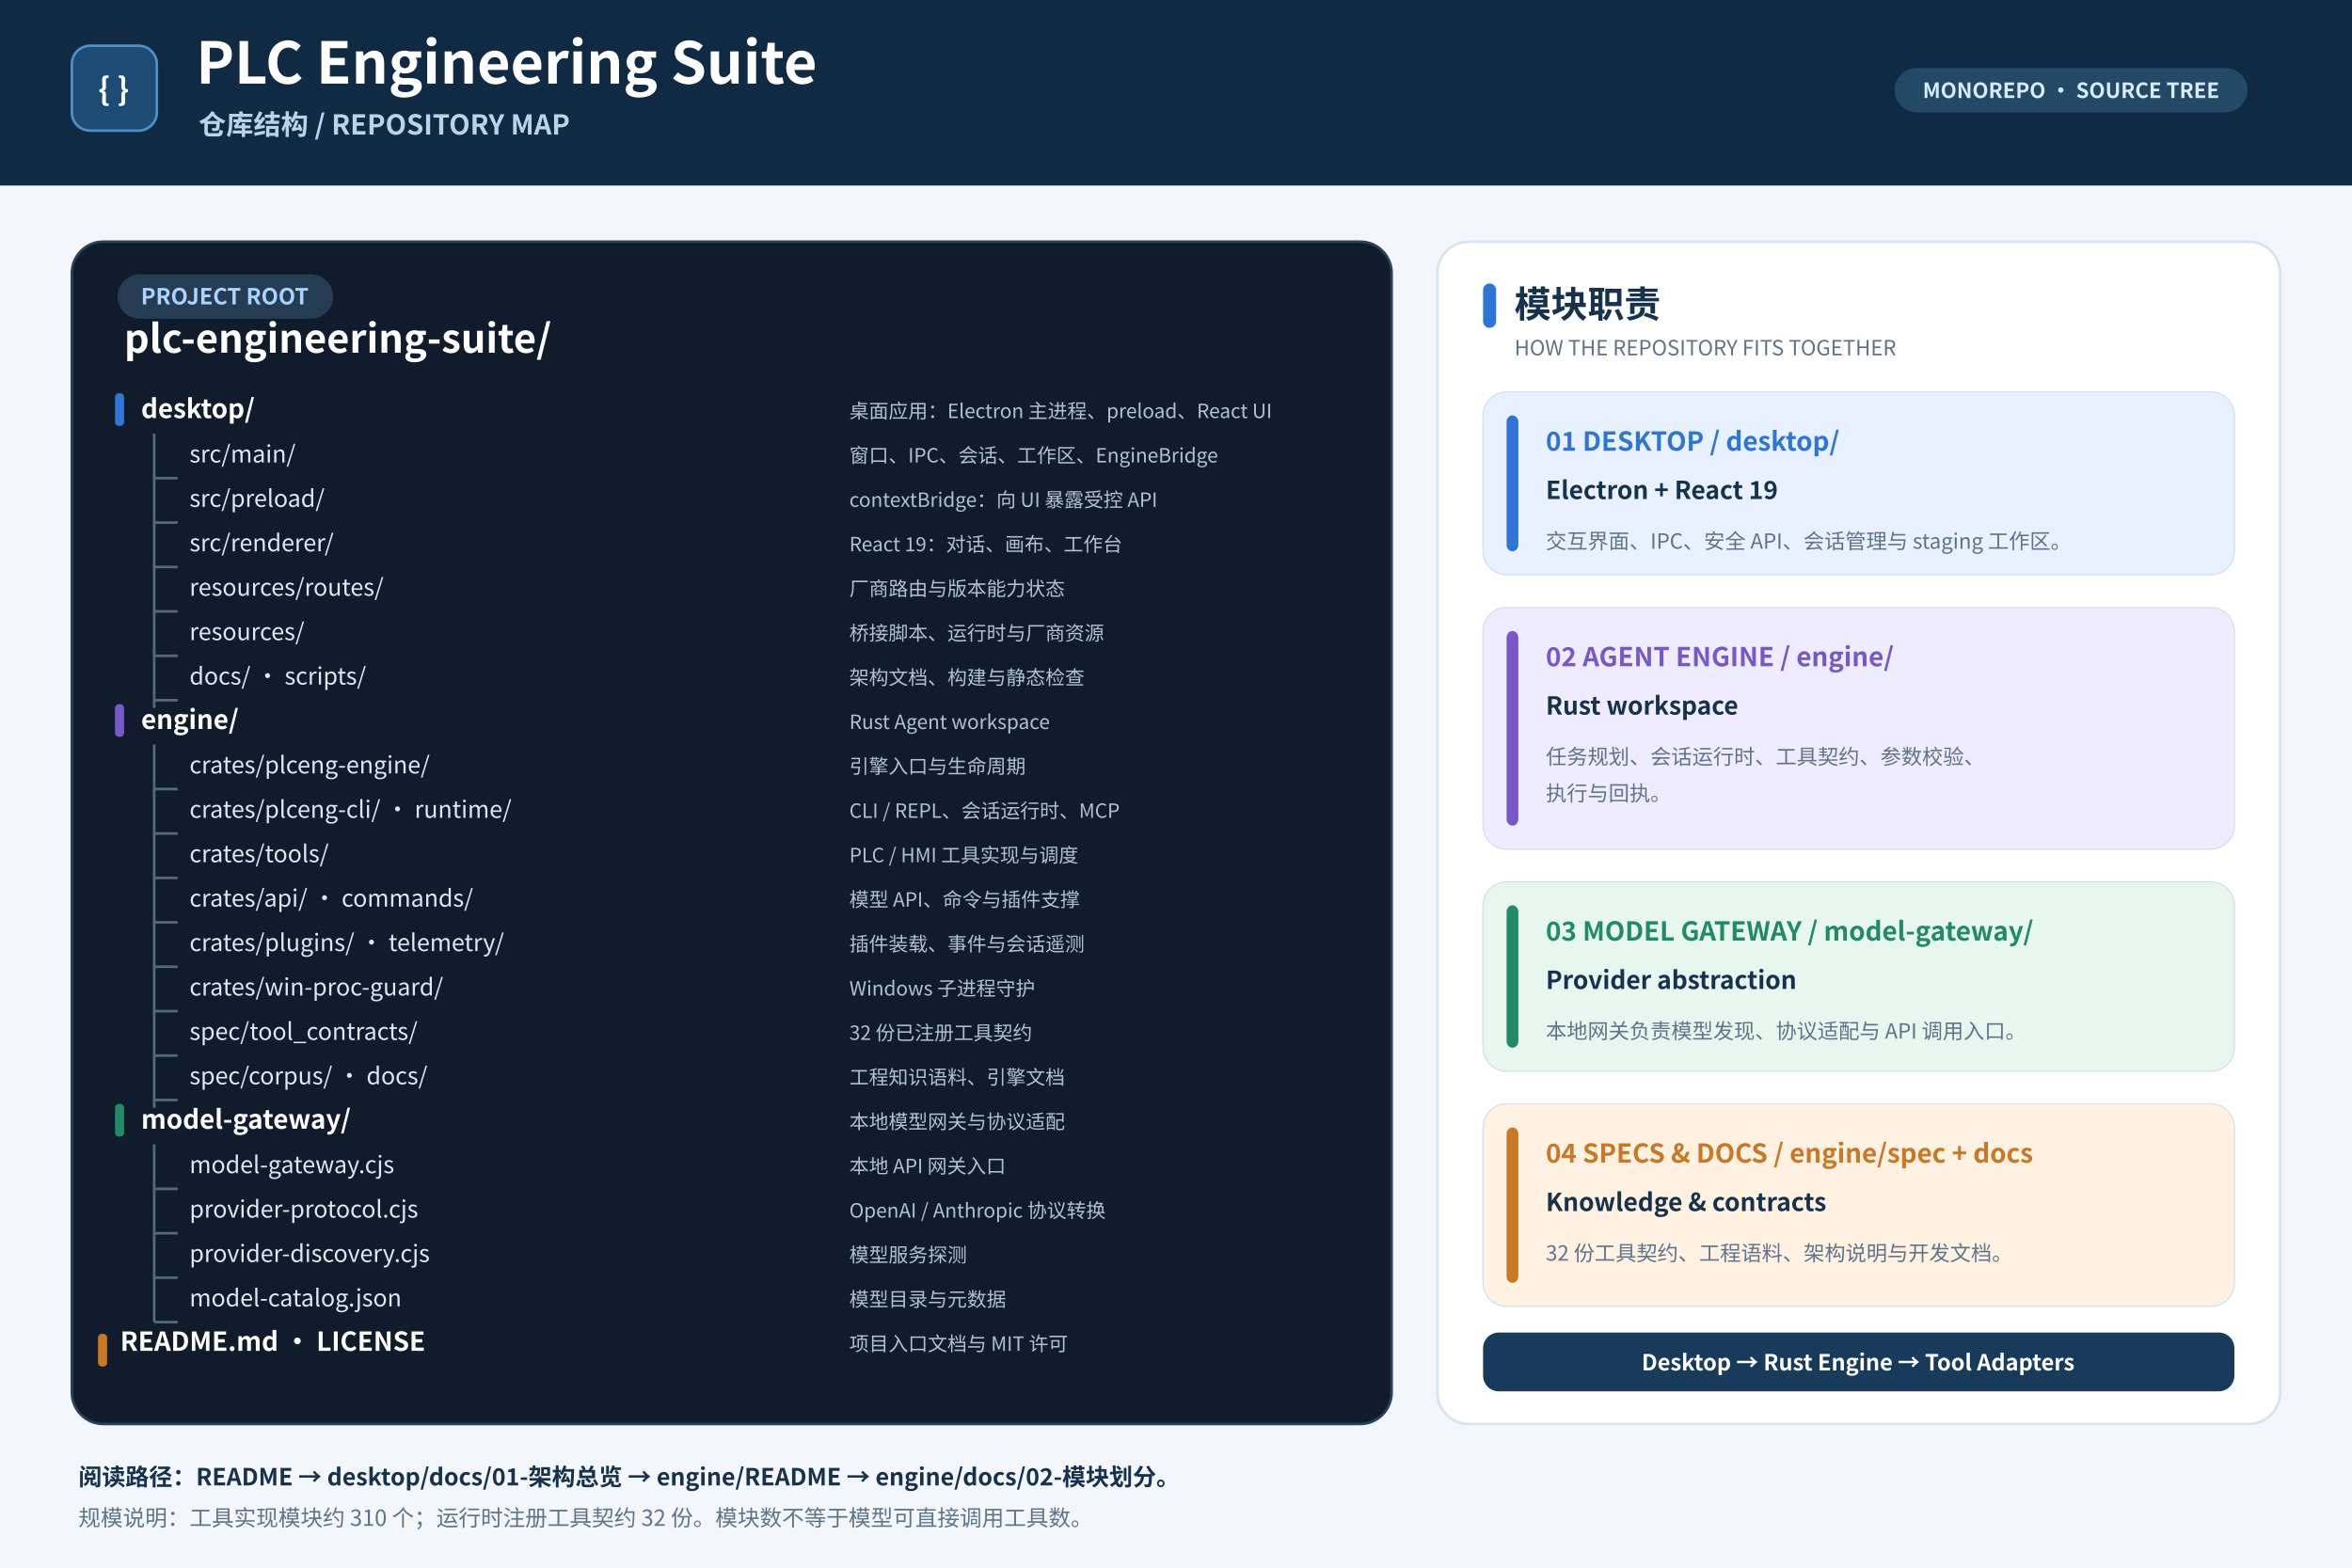
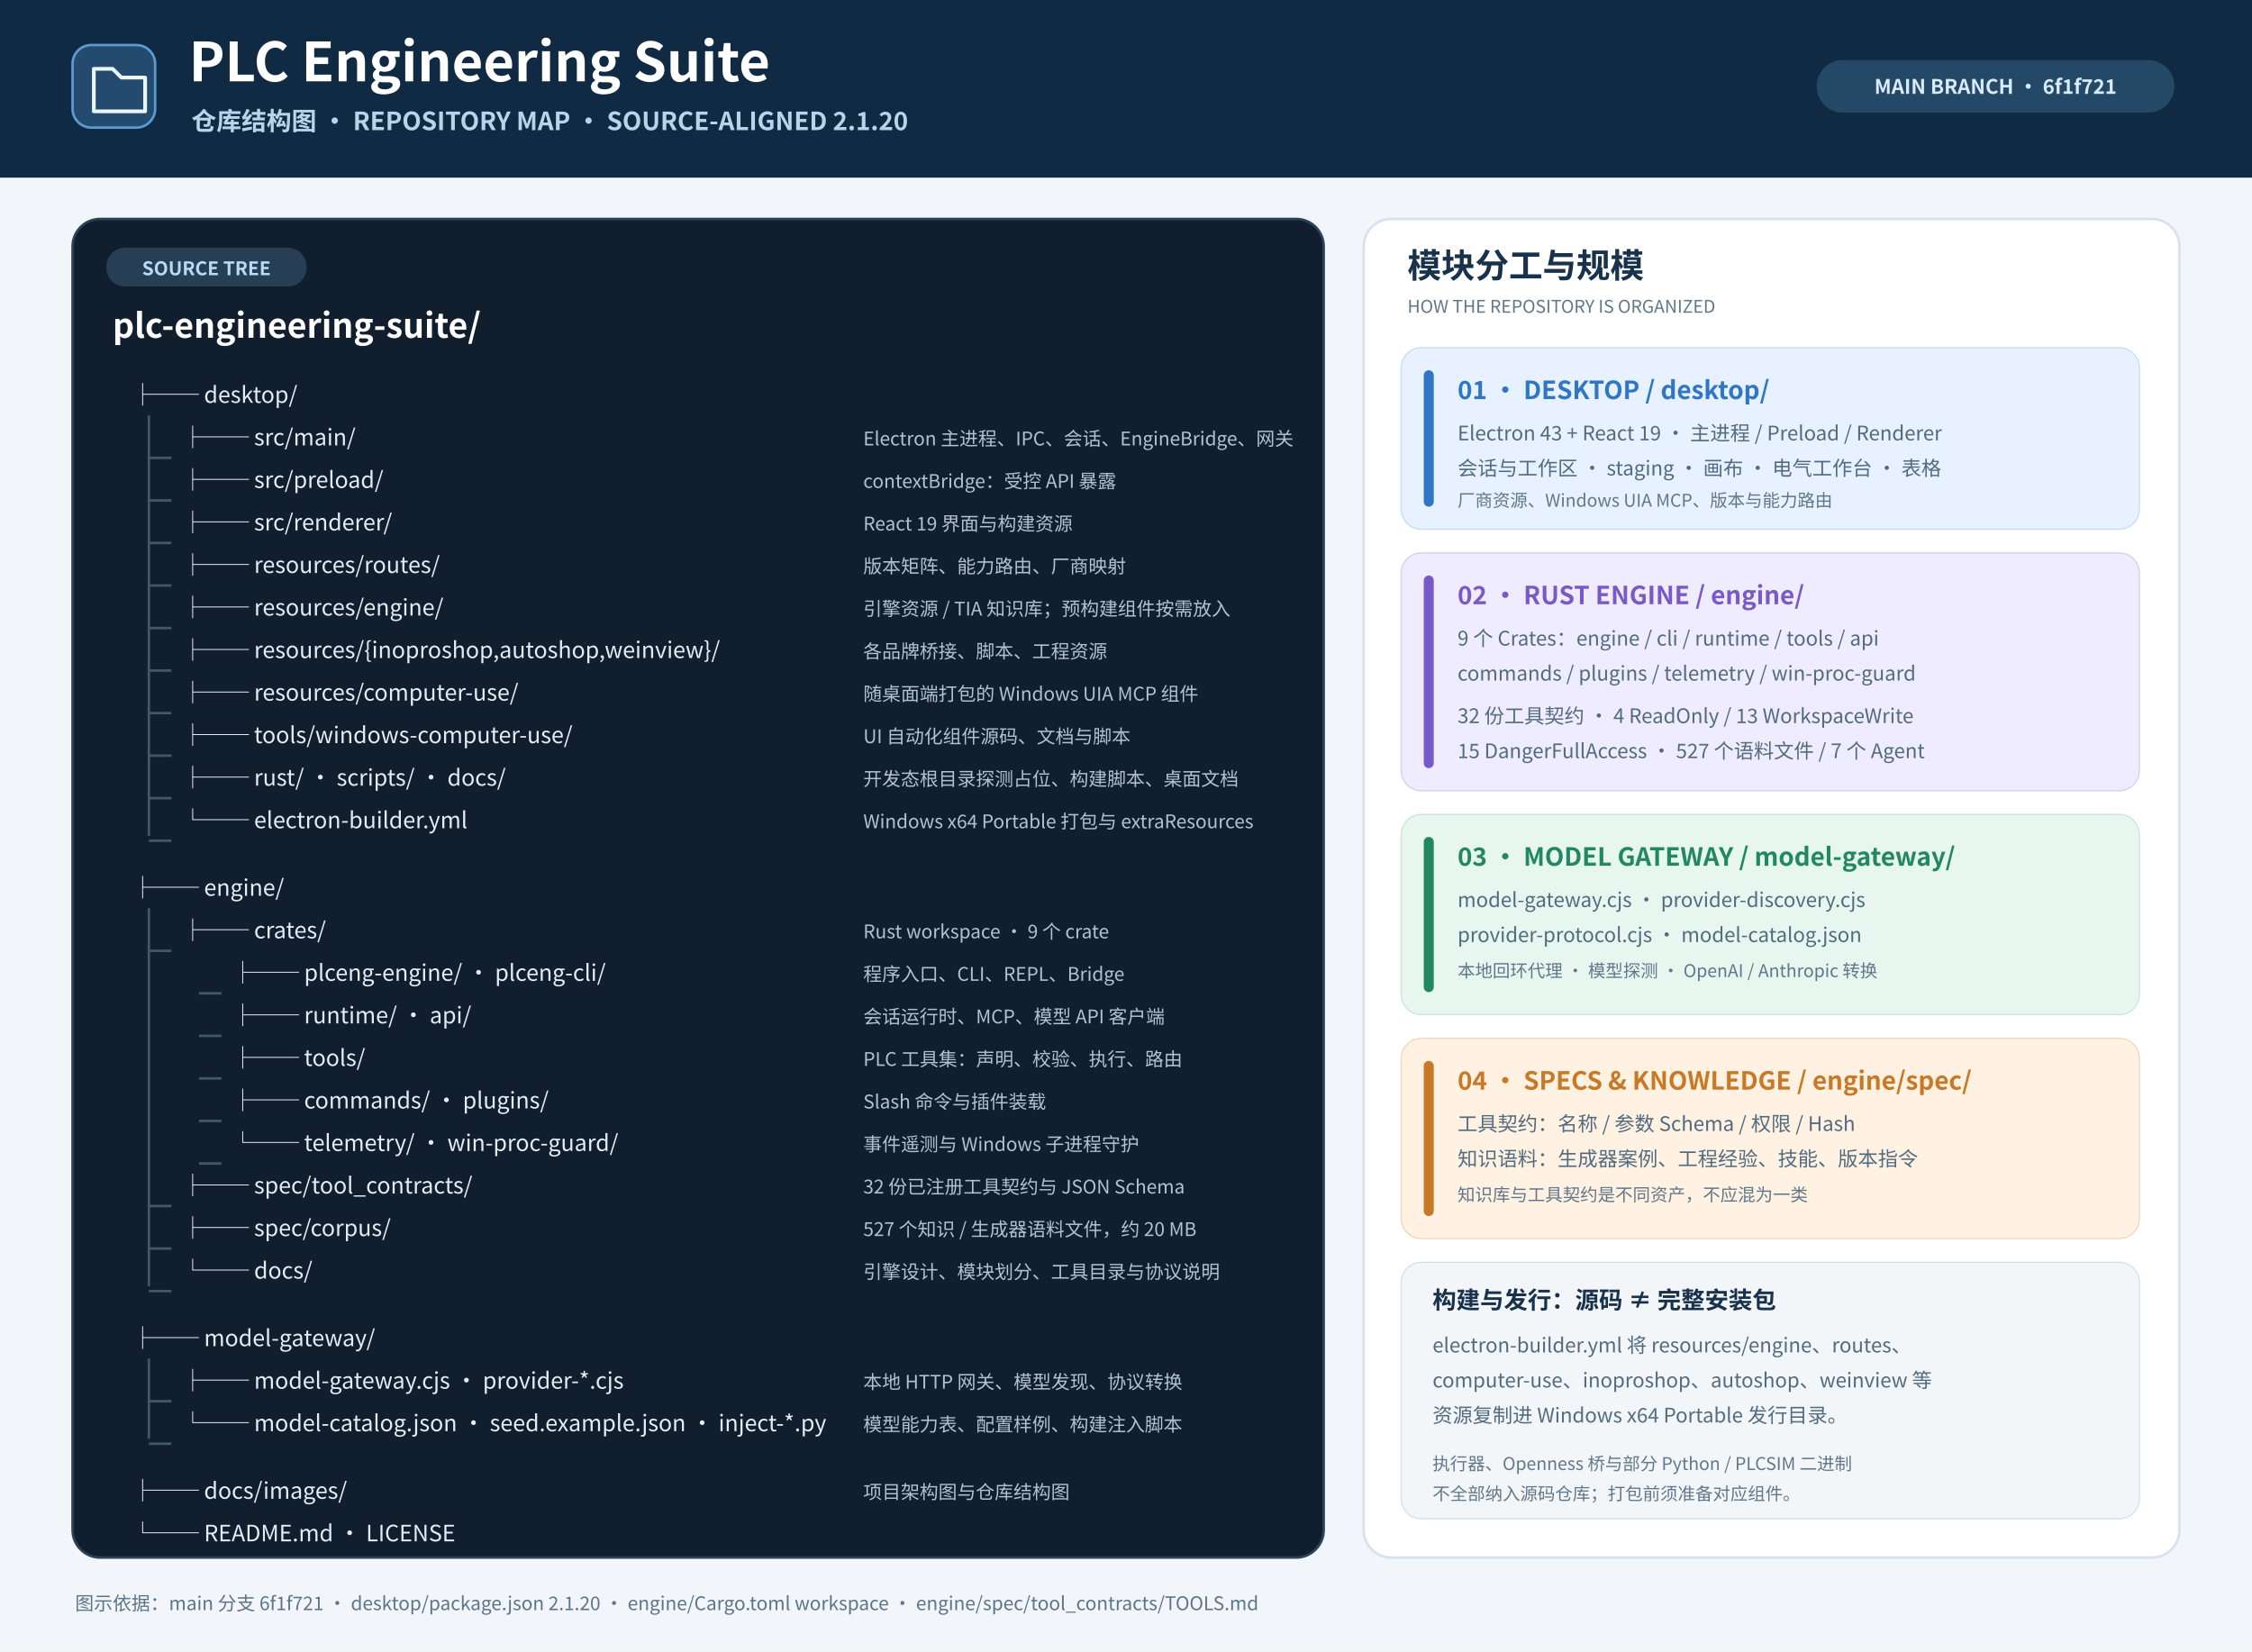
- <svg xmlns="http://www.w3.org/2000/svg" width="1800" height="1200" viewBox="0 0 1800 1200">
+ <svg xmlns="http://www.w3.org/2000/svg" width="1800" height="1320" viewBox="0 0 1800 1320">
  <defs>
-     <style>text{font-family:'Noto Sans CJK SC','Microsoft YaHei',Arial,sans-serif}</style>
+     <style>
+ text{font-family:"Noto Sans CJK SC","Microsoft YaHei","PingFang SC",Arial,sans-serif}
+ .h1{font-size:43px;font-weight:700;fill:#fff}.sub{font-size:20px;font-weight:600;fill:#B9D3E8}
+ .section{font-size:27px;font-weight:700;fill:#18324B}.tree{font-size:18px;fill:#E4EDF6}.comment{font-size:15px;fill:#AFC3D5}
+ .cardTitle{font-size:20px;font-weight:700}.body{font-size:16px;fill:#526B80}.small{font-size:14px;fill:#60778A}
+ </style>
  </defs>
-   <rect width="1800" height="1200" fill="#F3F7FC" />
+   <rect width="1800" height="1320" fill="#F2F6FB" />
  <rect width="1800" height="142" fill="#102A43" />
-   <rect x="55" y="35" width="65" height="65" rx="14" fill="#1E4B73" stroke="#4C8FCB" stroke-width="2" />
-   <text x="87" y="77" font-size="24" font-weight="700" fill="white" text-anchor="middle">{ }</text>
-   <text x="150" y="64" font-size="44" font-weight="700" fill="white">PLC Engineering Suite</text>
-   <text x="152" y="103" font-size="21" font-weight="700" fill="#BBD2E8">仓库结构 / REPOSITORY MAP</text>
-   <rect x="1450" y="52" width="270" height="34" rx="17" fill="#244967" />
-   <text x="1585" y="75" font-size="16" font-weight="700" fill="#D8EBFF" text-anchor="middle">MONOREPO · SOURCE TREE</text>
-   <rect x="55" y="185" width="1010" height="905" rx="24" fill="#101C2B" stroke="#294158" stroke-width="2" />
-   <rect x="90" y="210" width="165" height="34" rx="17" fill="#253C52" />
-   <text x="172" y="233" font-size="17" font-weight="700" fill="#A9D4FF" text-anchor="middle">PROJECT ROOT</text>
-   <text x="95" y="270" font-size="30" font-weight="700" fill="white">plc-engineering-suite/</text>
-   <g font-size="20" fill="white" font-weight="700">
-     <text x="108" y="320">desktop/</text>
-     <text x="108" y="558">engine/</text>
-     <text x="108" y="864">model-gateway/</text>
-     <text x="92" y="1034">README.md · LICENSE</text>
+   <rect x="58" y="36" width="66" height="66" rx="15" fill="#244B6D" stroke="#5D9BCF" stroke-width="2" />
+   <path d="M75 55h15l7 7h19v27H75z" fill="none" stroke="#EAF5FF" stroke-width="3" stroke-linejoin="round" />
+   <text x="151" y="65" class="h1">PLC Engineering Suite</text>
+   <text x="153" y="104" class="sub">仓库结构图 · REPOSITORY MAP · SOURCE-ALIGNED 2.1.20</text>
+   <rect x="1452" y="48" width="286" height="42" rx="21" fill="#244967" />
+   <text x="1595" y="75" font-size="16" font-weight="700" fill="#D9EBFA" text-anchor="middle">MAIN BRANCH · 6f1f721</text>
+   <rect x="58" y="175" width="1000" height="1070" rx="22" fill="#111E2D" stroke="#2B4359" stroke-width="2" />
+   <rect x="85" y="198" width="160" height="31" rx="15" fill="#263F55" />
+   <text x="165" y="220" font-size="15" font-weight="700" fill="#B9D9F5" text-anchor="middle">SOURCE TREE</text>
+   <text x="90" y="270" font-size="27" font-weight="700" fill="#fff">plc-engineering-suite/</text>
+   <g class="tree">
+     <text x="105" y="322">├── desktop/</text>
+     <text x="145" y="356">├── src/main/</text>
+     <text x="690" y="356" class="comment">Electron 主进程、IPC、会话、EngineBridge、网关</text>
+     <text x="145" y="390">├── src/preload/</text>
+     <text x="690" y="390" class="comment">contextBridge：受控 API 暴露</text>
+     <text x="145" y="424">├── src/renderer/</text>
+     <text x="690" y="424" class="comment">React 19 界面与构建资源</text>
+     <text x="145" y="458">├── resources/routes/</text>
+     <text x="690" y="458" class="comment">版本矩阵、能力路由、厂商映射</text>
+     <text x="145" y="492">├── resources/engine/</text>
+     <text x="690" y="492" class="comment">引擎资源 / TIA 知识库；预构建组件按需放入</text>
+     <text x="145" y="526">├── resources/{inoproshop,autoshop,weinview}/</text>
+     <text x="690" y="526" class="comment">各品牌桥接、脚本、工程资源</text>
+     <text x="145" y="560">├── resources/computer-use/</text>
+     <text x="690" y="560" class="comment">随桌面端打包的 Windows UIA MCP 组件</text>
+     <text x="145" y="594">├── tools/windows-computer-use/</text>
+     <text x="690" y="594" class="comment">UI 自动化组件源码、文档与脚本</text>
+     <text x="145" y="628">├── rust/ · scripts/ · docs/</text>
+     <text x="690" y="628" class="comment">开发态根目录探测占位、构建脚本、桌面文档</text>
+     <text x="145" y="662">└── electron-builder.yml</text>
+     <text x="690" y="662" class="comment">Windows x64 Portable 打包与 extraResources</text>
+     <text x="105" y="716">├── engine/</text>
+     <text x="145" y="750">├── crates/</text>
+     <text x="690" y="750" class="comment">Rust workspace · 9 个 crate</text>
+     <text x="185" y="784">├── plceng-engine/ · plceng-cli/</text>
+     <text x="690" y="784" class="comment">程序入口、CLI、REPL、Bridge</text>
+     <text x="185" y="818">├── runtime/ · api/</text>
+     <text x="690" y="818" class="comment">会话运行时、MCP、模型 API 客户端</text>
+     <text x="185" y="852">├── tools/</text>
+     <text x="690" y="852" class="comment">PLC 工具集：声明、校验、执行、路由</text>
+     <text x="185" y="886">├── commands/ · plugins/</text>
+     <text x="690" y="886" class="comment">Slash 命令与插件装载</text>
+     <text x="185" y="920">└── telemetry/ · win-proc-guard/</text>
+     <text x="690" y="920" class="comment">事件遥测与 Windows 子进程守护</text>
+     <text x="145" y="954">├── spec/tool_contracts/</text>
+     <text x="690" y="954" class="comment">32 份已注册工具契约与 JSON Schema</text>
+     <text x="145" y="988">├── spec/corpus/</text>
+     <text x="690" y="988" class="comment">527 个知识 / 生成器语料文件，约 20 MB</text>
+     <text x="145" y="1022">└── docs/</text>
+     <text x="690" y="1022" class="comment">引擎设计、模块划分、工具目录与协议说明</text>
+     <text x="105" y="1076">├── model-gateway/</text>
+     <text x="145" y="1110">├── model-gateway.cjs · provider-*.cjs</text>
+     <text x="690" y="1110" class="comment">本地 HTTP 网关、模型发现、协议转换</text>
+     <text x="145" y="1144">└── model-catalog.json · seed.example.json · inject-*.py</text>
+     <text x="690" y="1144" class="comment">模型能力表、配置样例、构建注入脚本</text>
+     <text x="105" y="1198">├── docs/images/</text>
+     <text x="690" y="1198" class="comment">项目架构图与仓库结构图</text>
+     <text x="105" y="1232">└── README.md · LICENSE</text>
  </g>
-   <g font-size="18" fill="#DCE8F4">
-     <text x="145" y="354">src/main/</text>
-     <text x="145" y="388">src/preload/</text>
-     <text x="145" y="422">src/renderer/</text>
-     <text x="145" y="456">resources/routes/</text>
-     <text x="145" y="490">resources/</text>
-     <text x="145" y="524">docs/ · scripts/</text>
-     <text x="145" y="592">crates/plceng-engine/</text>
-     <text x="145" y="626">crates/plceng-cli/ · runtime/</text>
-     <text x="145" y="660">crates/tools/</text>
-     <text x="145" y="694">crates/api/ · commands/</text>
-     <text x="145" y="728">crates/plugins/ · telemetry/</text>
-     <text x="145" y="762">crates/win-proc-guard/</text>
-     <text x="145" y="796">spec/tool_contracts/</text>
-     <text x="145" y="830">spec/corpus/ · docs/</text>
-     <text x="145" y="898">model-gateway.cjs</text>
-     <text x="145" y="932">provider-protocol.cjs</text>
-     <text x="145" y="966">provider-discovery.cjs</text>
-     <text x="145" y="1000">model-catalog.json</text>
+   <g stroke="#526A80" stroke-width="2" fill="none" opacity=".75">
+     <path d="M119 332V668M119 366H137M119 400H137M119 434H137M119 468H137M119 502H137M119 536H137M119 570H137M119 604H137M119 638H137M119 672H137" />
+     <path d="M119 726V1028M119 760H137M159 794H177M159 828H177M159 862H177M159 896H177M159 930H177M119 964H137M119 998H137M119 1032H137" />
+     <path d="M119 1086V1150M119 1120H137M119 1154H137" />
  </g>
-   <g stroke="#536A7E" stroke-width="2" fill="none">
-     <path d="M118 332V542M118 366H136M118 400H136M118 434H136M118 468H136M118 502H136M118 536H136" />
-     <path d="M118 570V848M118 604H136M118 638H136M118 672H136M118 706H136M118 740H136M118 774H136M118 808H136M118 842H136" />
-     <path d="M118 876V1012M118 910H136M118 944H136M118 978H136M118 1012H136" />
-   </g>
-   <g font-size="15" fill="#AFC2D4">
-     <text x="650" y="320">桌面应用：Electron 主进程、preload、React UI</text>
-     <text x="650" y="354">窗口、IPC、会话、工作区、EngineBridge</text>
-     <text x="650" y="388">contextBridge：向 UI 暴露受控 API</text>
-     <text x="650" y="422">React 19：对话、画布、工作台</text>
-     <text x="650" y="456">厂商路由与版本能力状态</text>
-     <text x="650" y="490">桥接脚本、运行时与厂商资源</text>
-     <text x="650" y="524">架构文档、构建与静态检查</text>
-     <text x="650" y="558">Rust Agent workspace</text>
-     <text x="650" y="592">引擎入口与生命周期</text>
-     <text x="650" y="626">CLI / REPL、会话运行时、MCP</text>
-     <text x="650" y="660">PLC / HMI 工具实现与调度</text>
-     <text x="650" y="694">模型 API、命令与插件支撑</text>
-     <text x="650" y="728">插件装载、事件与会话遥测</text>
-     <text x="650" y="762">Windows 子进程守护</text>
-     <text x="650" y="796">32 份已注册工具契约</text>
-     <text x="650" y="830">工程知识语料、引擎文档</text>
-     <text x="650" y="864">本地模型网关与协议适配</text>
-     <text x="650" y="898">本地 API 网关入口</text>
-     <text x="650" y="932">OpenAI / Anthropic 协议转换</text>
-     <text x="650" y="966">模型服务探测</text>
-     <text x="650" y="1000">模型目录与元数据</text>
-     <text x="650" y="1034">项目入口文档与 MIT 许可</text>
-   </g>
-   <g>
-     <rect x="88" y="301" width="7" height="25" rx="3" fill="#2F75D6" />
-     <rect x="88" y="539" width="7" height="25" rx="3" fill="#7658C8" />
-     <rect x="88" y="845" width="7" height="25" rx="3" fill="#238A67" />
-     <rect x="75" y="1021" width="7" height="25" rx="3" fill="#C97826" />
-   </g>
-   <rect x="1100" y="185" width="645" height="905" rx="24" fill="white" stroke="#D7E3EF" stroke-width="2" />
-   <rect x="1135" y="217" width="10" height="34" rx="5" fill="#2F75D6" />
-   <text x="1159" y="243" font-size="28" font-weight="700" fill="#17324D">模块职责</text>
-   <text x="1159" y="272" font-size="16" fill="#5F7488">HOW THE REPOSITORY FITS TOGETHER</text>
-   <rect x="1135" y="300" width="575" height="140" rx="18" fill="#E8F1FF" stroke="#D6E1EC" />
-   <rect x="1153" y="318" width="9" height="104" rx="5" fill="#2F75D6" />
-   <text x="1183" y="345" font-size="20" font-weight="700" fill="#2F75D6">01 DESKTOP / desktop/</text>
-   <text x="1183" y="382" font-size="19" font-weight="700" fill="#17324D">Electron + React 19</text>
-   <text x="1183" y="420" font-size="16" fill="#5F7488">交互界面、IPC、安全 API、会话管理与 staging 工作区。</text>
-   <rect x="1135" y="465" width="575" height="185" rx="18" fill="#F0ECFF" stroke="#D6E1EC" />
-   <rect x="1153" y="483" width="9" height="149" rx="5" fill="#7658C8" />
-   <text x="1183" y="510" font-size="20" font-weight="700" fill="#7658C8">02 AGENT ENGINE / engine/</text>
-   <text x="1183" y="547" font-size="19" font-weight="700" fill="#17324D">Rust workspace</text>
-   <text x="1183" y="585" font-size="16" fill="#5F7488">任务规划、会话运行时、工具契约、参数校验、</text>
-   <text x="1183" y="613" font-size="16" fill="#5F7488">执行与回执。</text>
-   <rect x="1135" y="675" width="575" height="145" rx="18" fill="#E7F6EF" stroke="#D6E1EC" />
-   <rect x="1153" y="693" width="9" height="109" rx="5" fill="#238A67" />
-   <text x="1183" y="720" font-size="20" font-weight="700" fill="#238A67">03 MODEL GATEWAY / model-gateway/</text>
-   <text x="1183" y="757" font-size="19" font-weight="700" fill="#17324D">Provider abstraction</text>
-   <text x="1183" y="795" font-size="16" fill="#5F7488">本地网关负责模型发现、协议适配与 API 调用入口。</text>
-   <rect x="1135" y="845" width="575" height="155" rx="18" fill="#FFF2E2" stroke="#D6E1EC" />
-   <rect x="1153" y="863" width="9" height="119" rx="5" fill="#C97826" />
-   <text x="1183" y="890" font-size="20" font-weight="700" fill="#C97826">04 SPECS &amp; DOCS / engine/spec + docs</text>
-   <text x="1183" y="927" font-size="19" font-weight="700" fill="#17324D">Knowledge &amp; contracts</text>
-   <text x="1183" y="965" font-size="16" fill="#5F7488">32 份工具契约、工程语料、架构说明与开发文档。</text>
-   <rect x="1135" y="1020" width="575" height="45" rx="12" fill="#183B5B" />
-   <text x="1422" y="1049" font-size="17" font-weight="700" fill="white" text-anchor="middle">Desktop → Rust Engine → Tool Adapters</text>
-   <text x="60" y="1137" font-size="18" font-weight="700" fill="#17324D">阅读路径：README → desktop/docs/01-架构总览 → engine/README → engine/docs/02-模块划分。</text>
-   <text x="60" y="1168" font-size="17" fill="#5F7488">规模说明：工具实现模块约 310 个；运行时注册工具契约 32 份。模块数不等于模型可直接调用工具数。</text>
+   <rect x="1090" y="175" width="652" height="1070" rx="22" fill="#fff" stroke="#D6E2ED" stroke-width="2" />
+   <text x="1125" y="222" class="section">模块分工与规模</text>
+   <text x="1125" y="250" class="small">HOW THE REPOSITORY IS ORGANIZED</text>
+   <rect x="1120" y="278" width="590" height="145" rx="16" fill="#E8F1FF" stroke="#C8DCF2" />
+   <rect x="1138" y="296" width="8" height="109" rx="4" fill="#2F75C8" />
+   <text x="1165" y="319" class="cardTitle" fill="#2F75C8">01 · DESKTOP / desktop/</text>
+   <text x="1165" y="352" class="body">Electron 43 + React 19 · 主进程 / Preload / Renderer</text>
+   <text x="1165" y="380" class="body">会话与工作区 · staging · 画布 · 电气工作台 · 表格</text>
+   <text x="1165" y="405" class="small">厂商资源、Windows UIA MCP、版本与能力路由</text>
+   <rect x="1120" y="442" width="590" height="190" rx="16" fill="#F0ECFF" stroke="#D7CEF2" />
+   <rect x="1138" y="460" width="8" height="154" rx="4" fill="#7959C7" />
+   <text x="1165" y="483" class="cardTitle" fill="#7959C7">02 · RUST ENGINE / engine/</text>
+   <text x="1165" y="516" class="body">9 个 Crates：engine / cli / runtime / tools / api</text>
+   <text x="1165" y="544" class="body">commands / plugins / telemetry / win-proc-guard</text>
+   <text x="1165" y="578" class="body">32 份工具契约 · 4 ReadOnly / 13 WorkspaceWrite</text>
+   <text x="1165" y="606" class="body">15 DangerFullAccess · 527 个语料文件 / 7 个 Agent</text>
+   <rect x="1120" y="651" width="590" height="160" rx="16" fill="#E7F6EF" stroke="#CBE6D8" />
+   <rect x="1138" y="669" width="8" height="124" rx="4" fill="#218764" />
+   <text x="1165" y="692" class="cardTitle" fill="#218764">03 · MODEL GATEWAY / model-gateway/</text>
+   <text x="1165" y="725" class="body">model-gateway.cjs · provider-discovery.cjs</text>
+   <text x="1165" y="753" class="body">provider-protocol.cjs · model-catalog.json</text>
+   <text x="1165" y="781" class="small">本地回环代理 · 模型探测 · OpenAI / Anthropic 转换</text>
+   <rect x="1120" y="830" width="590" height="160" rx="16" fill="#FFF2E2" stroke="#F0D9BB" />
+   <rect x="1138" y="848" width="8" height="124" rx="4" fill="#C97826" />
+   <text x="1165" y="871" class="cardTitle" fill="#C97826">04 · SPECS &amp; KNOWLEDGE / engine/spec/</text>
+   <text x="1165" y="904" class="body">工具契约：名称 / 参数 Schema / 权限 / Hash</text>
+   <text x="1165" y="932" class="body">知识语料：生成器案例、工程经验、技能、版本指令</text>
+   <text x="1165" y="960" class="small">知识库与工具契约是不同资产，不应混为一类</text>
+   <rect x="1120" y="1009" width="590" height="205" rx="16" fill="#F3F6F9" stroke="#D7E1E9" />
+   <text x="1145" y="1046" font-size="19" font-weight="700" fill="#18324B">构建与发行：源码 ≠ 完整安装包</text>
+   <text x="1145" y="1081" class="body">electron-builder.yml 将 resources/engine、routes、</text>
+   <text x="1145" y="1109" class="body">computer-use、inoproshop、autoshop、weinview 等</text>
+   <text x="1145" y="1137" class="body">资源复制进 Windows x64 Portable 发行目录。</text>
+   <text x="1145" y="1175" class="small">执行器、Openness 桥与部分 Python / PLCSIM 二进制</text>
+   <text x="1145" y="1199" class="small">不全部纳入源码仓库；打包前须准备对应组件。</text>
+   <text x="60" y="1287" font-size="15" fill="#5D7488">图示依据：main 分支 6f1f721 · desktop/package.json 2.1.20 · engine/Cargo.toml workspace · engine/spec/tool_contracts/TOOLS.md</text>
</svg>
